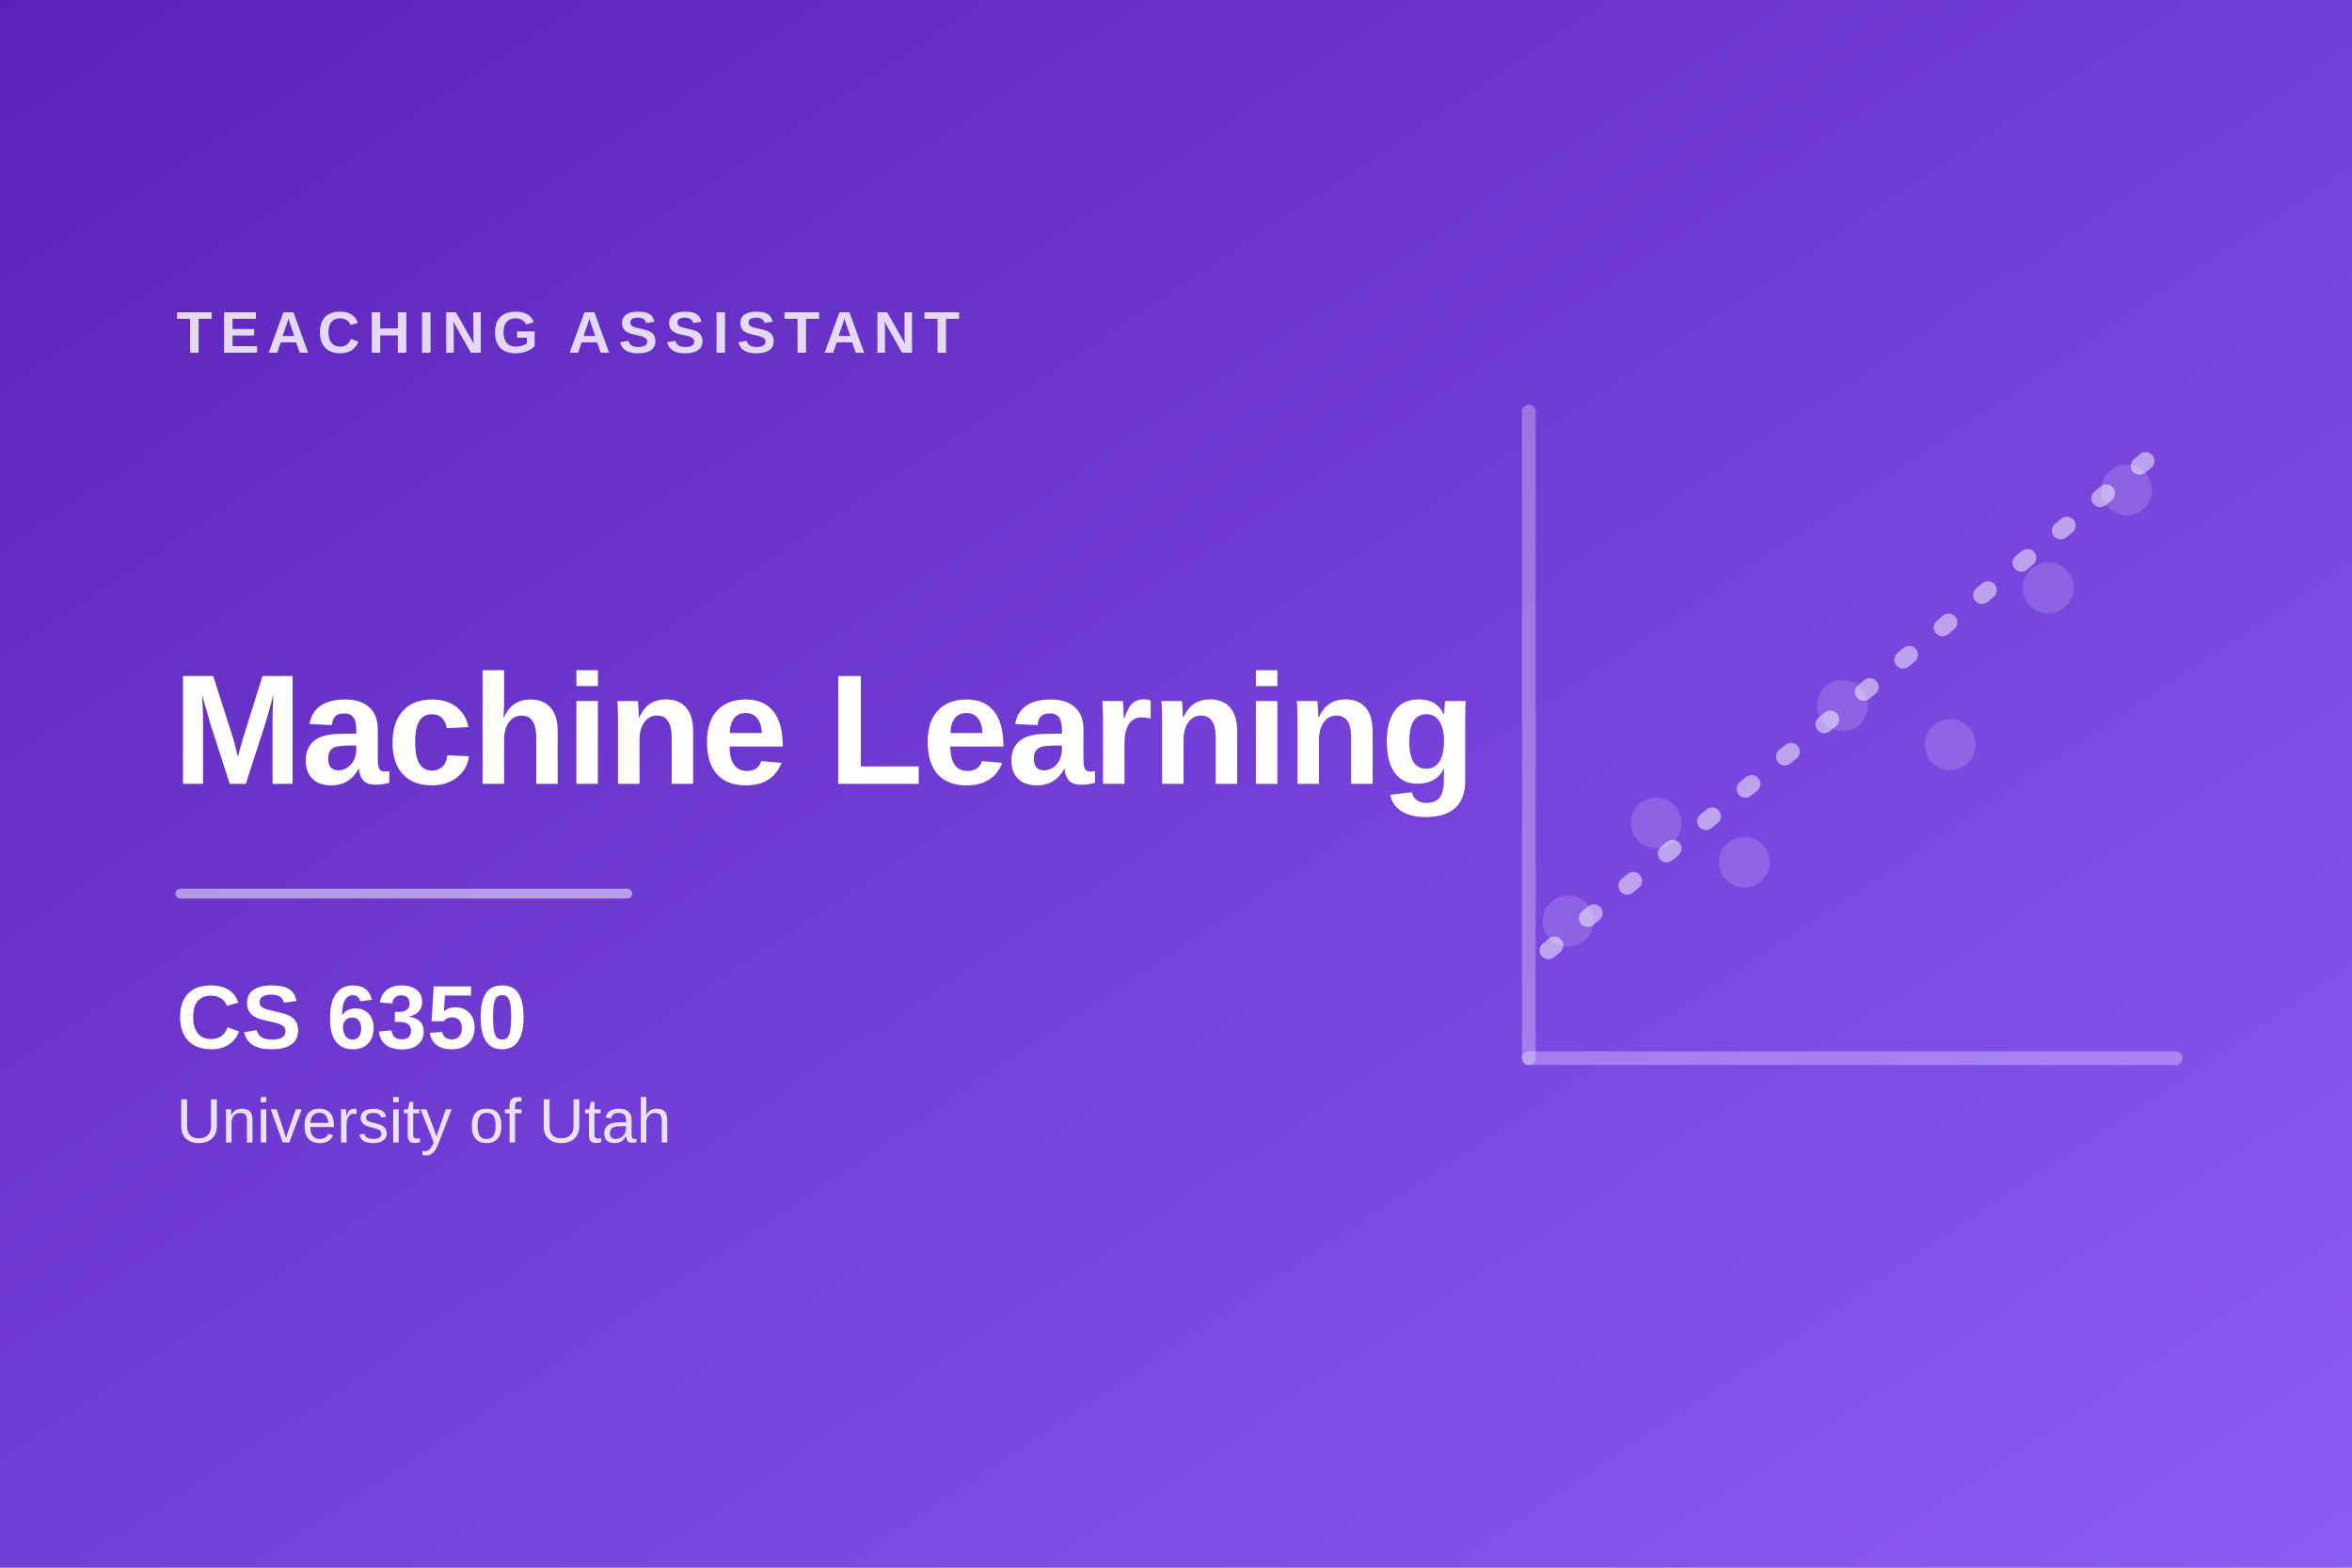
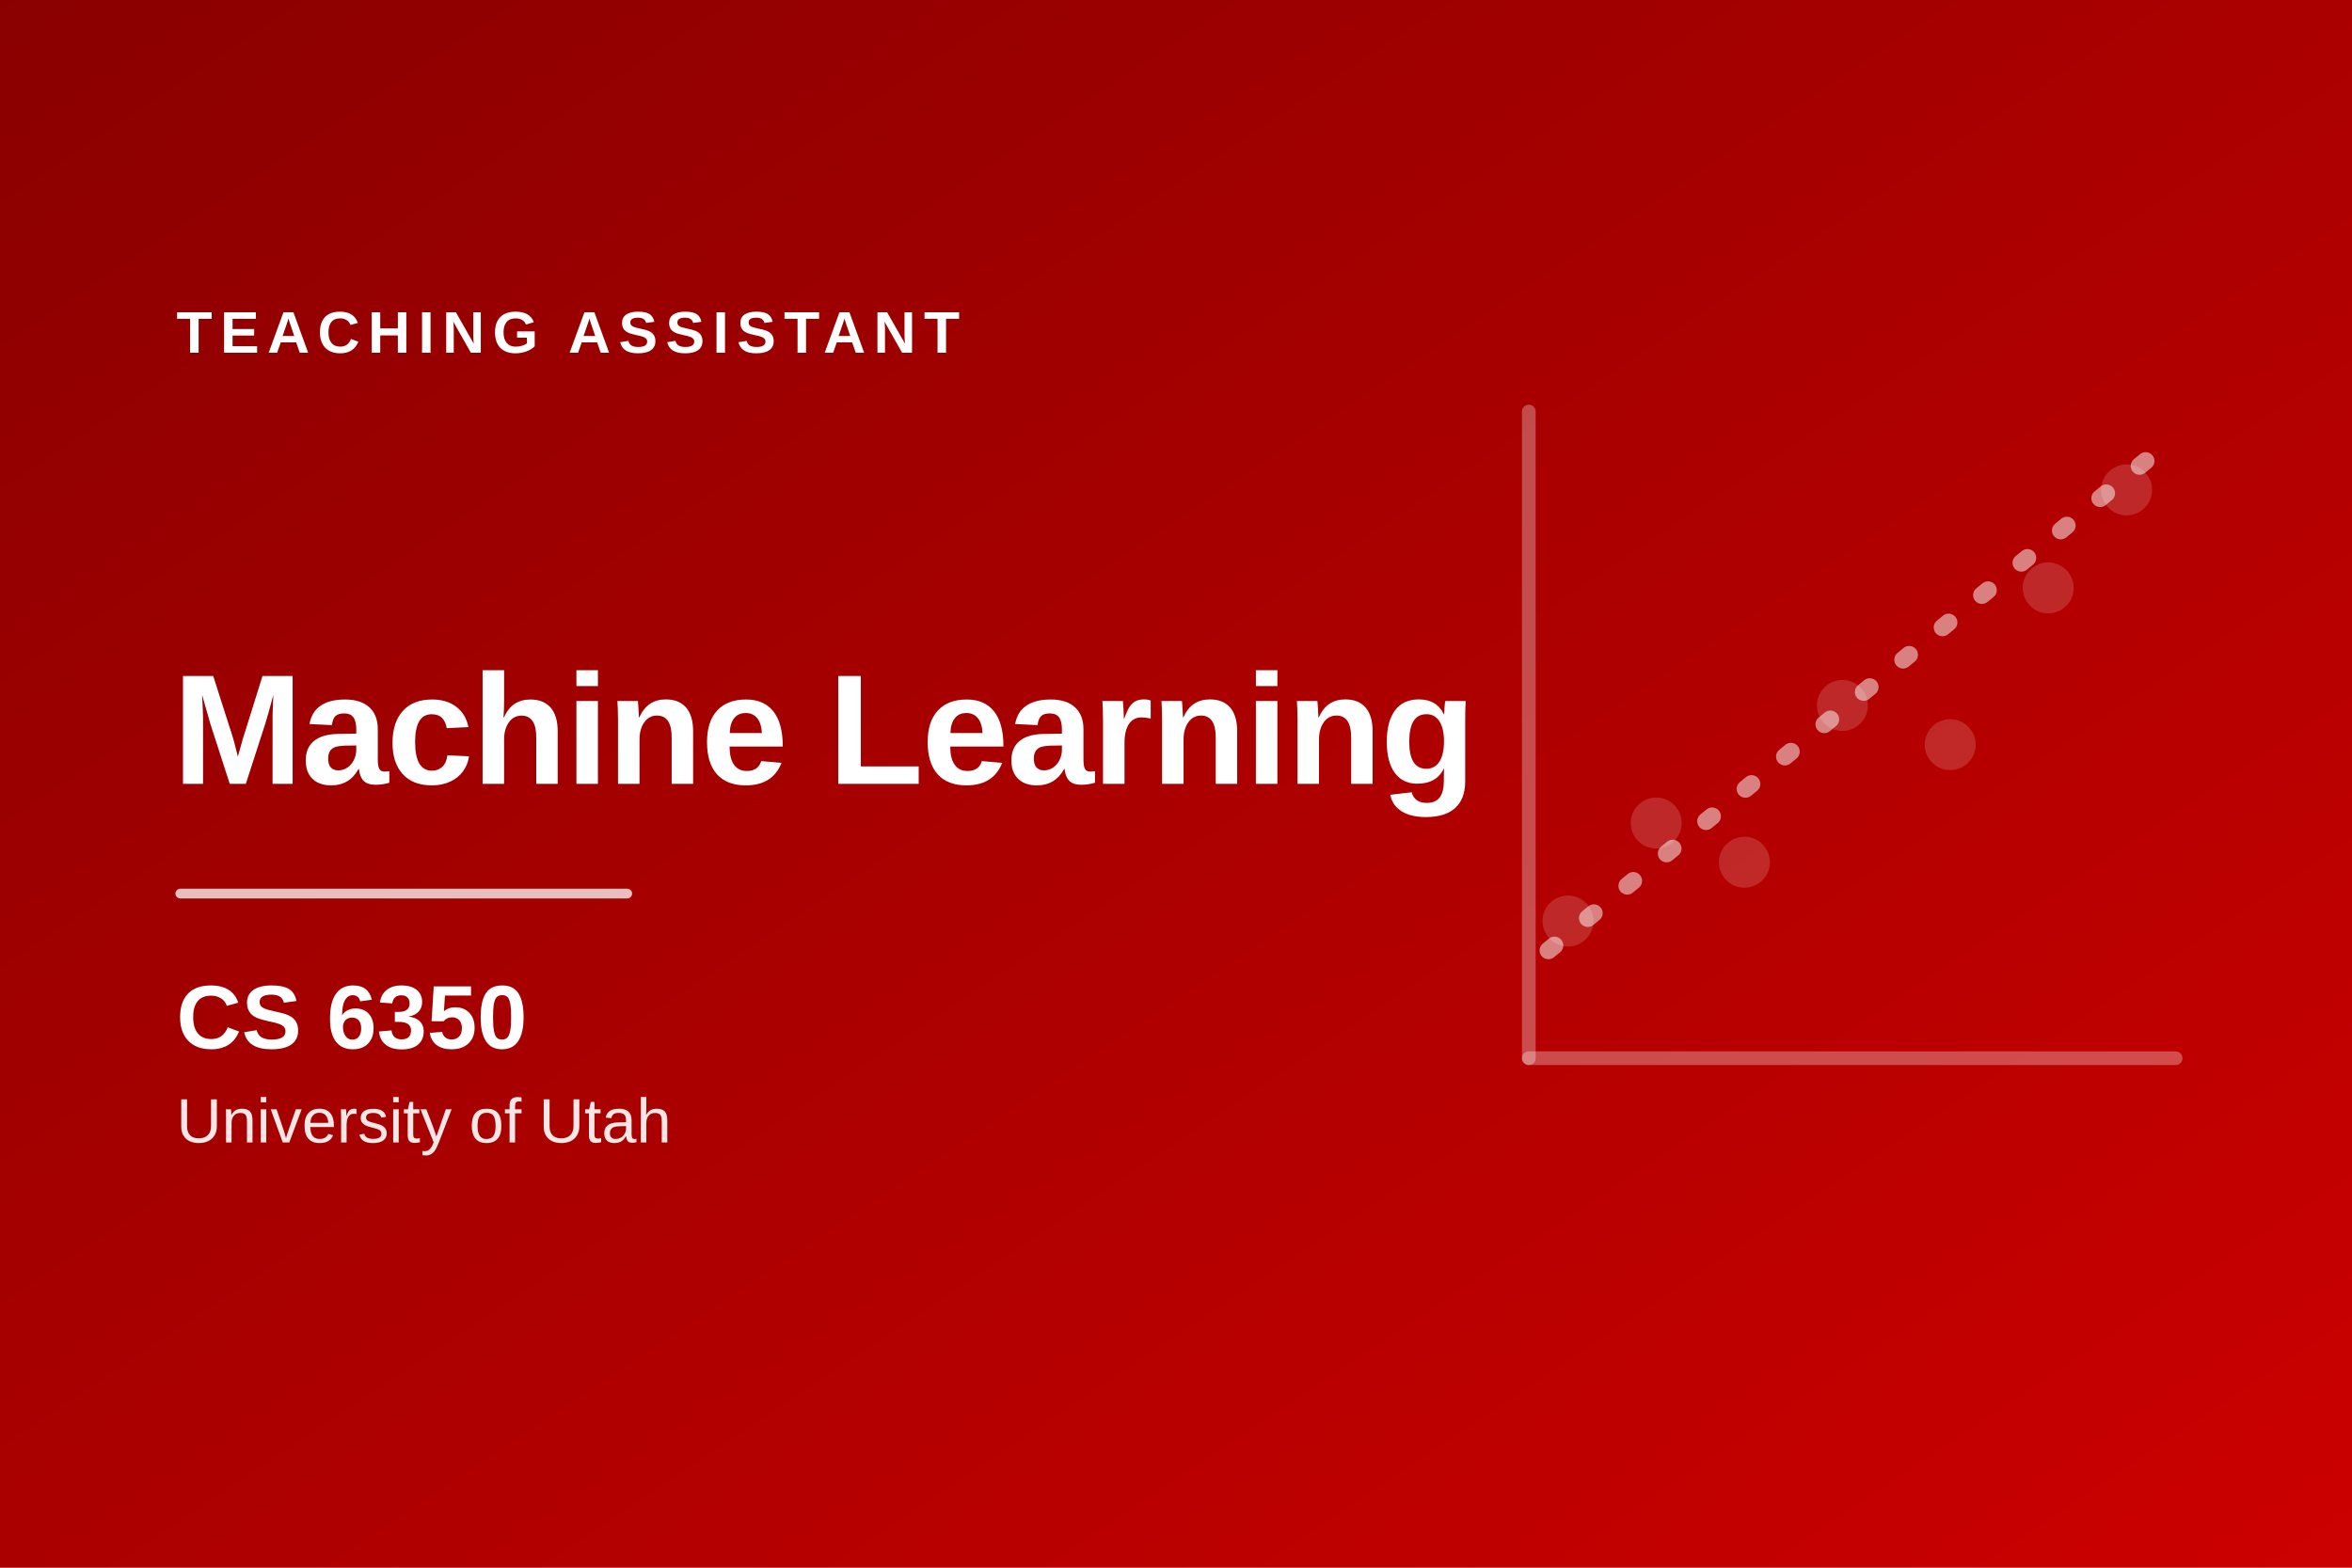
<svg xmlns="http://www.w3.org/2000/svg" viewBox="0 0 1200 800" font-family="'Helvetica Neue', Arial, sans-serif">
  <defs>
    <linearGradient id="g" x1="0" y1="0" x2="1" y2="1">
-       <stop offset="0" stop-color="#5b21b6" />
-       <stop offset="1" stop-color="#8b5cf6" />
+       <stop offset="0" stop-color="#8a0000" />
+       <stop offset="1" stop-color="#cc0000" />
    </linearGradient>
  </defs>
  <rect width="1200" height="800" fill="url(#g)" />
  <g opacity="0.16" fill="#ffffff">
    <circle cx="800" cy="470" r="13" />
    <circle cx="845" cy="420" r="13" />
    <circle cx="890" cy="440" r="13" />
    <circle cx="940" cy="360" r="13" />
    <circle cx="995" cy="380" r="13" />
    <circle cx="1045" cy="300" r="13" />
    <circle cx="1085" cy="250" r="13" />
  </g>
  <polyline points="790,485 1095,235" fill="none" stroke="#ffffff" stroke-width="9" stroke-dasharray="4 22" stroke-linecap="round" opacity="0.5" />
  <line x1="780" y1="540" x2="780" y2="210" stroke="#ffffff" stroke-width="7" opacity="0.3" stroke-linecap="round" />
  <line x1="780" y1="540" x2="1110" y2="540" stroke="#ffffff" stroke-width="7" opacity="0.3" stroke-linecap="round" />
-   <text x="90" y="180" fill="#ffffff" fill-opacity="0.82" font-size="30" font-weight="600" letter-spacing="4">TEACHING ASSISTANT</text>
+   <text x="90" y="180" fill="#ffffff" font-size="30" font-weight="600" letter-spacing="4">TEACHING ASSISTANT</text>
  <text x="88" y="400" fill="#ffffff" font-size="80" font-weight="800" letter-spacing="-1">Machine Learning</text>
-   <line x1="92" y1="456" x2="320" y2="456" stroke="#ffffff" stroke-opacity="0.5" stroke-width="5" stroke-linecap="round" />
+   <line x1="92" y1="456" x2="320" y2="456" stroke="#ffffff" stroke-opacity="0.75" stroke-width="5" stroke-linecap="round" />
  <text x="90" y="535" fill="#ffffff" font-size="46" font-weight="700">CS 6350</text>
-   <text x="90" y="583" fill="#ffffff" fill-opacity="0.85" font-size="32" font-weight="500">University of Utah</text>
+   <text x="90" y="583" fill="#ffffff" fill-opacity="0.9" font-size="32" font-weight="500">University of Utah</text>
</svg>
